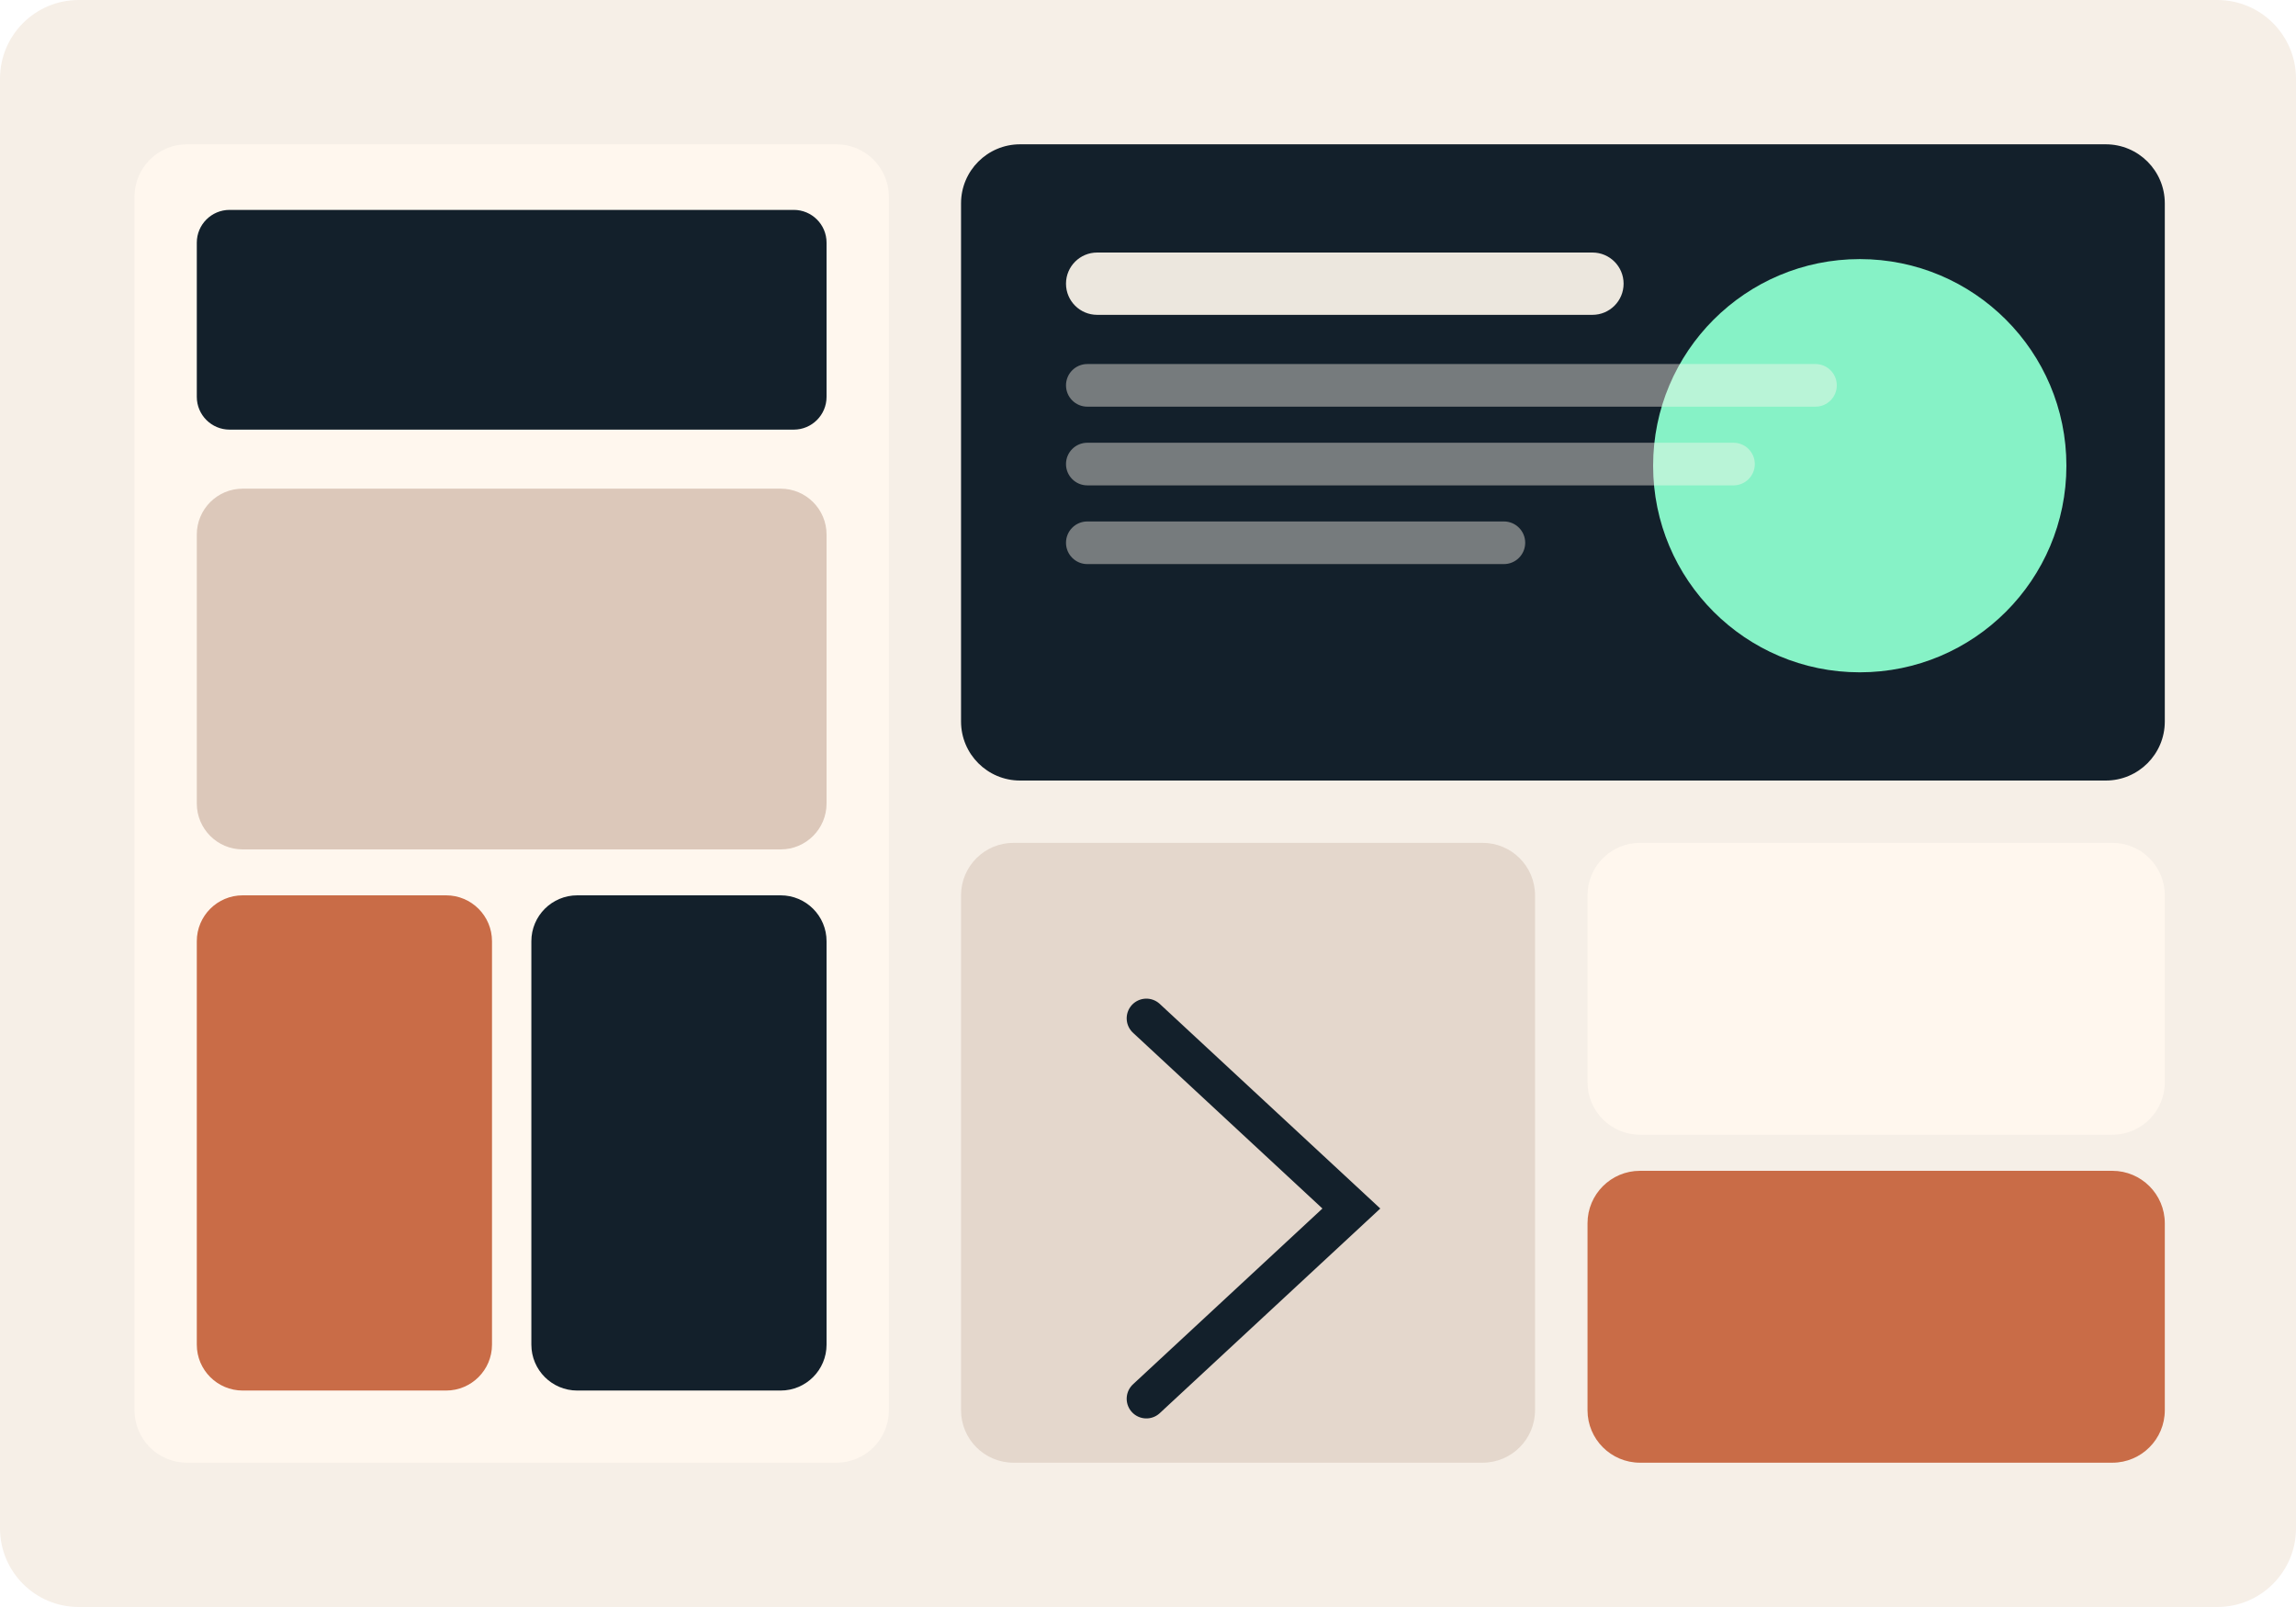
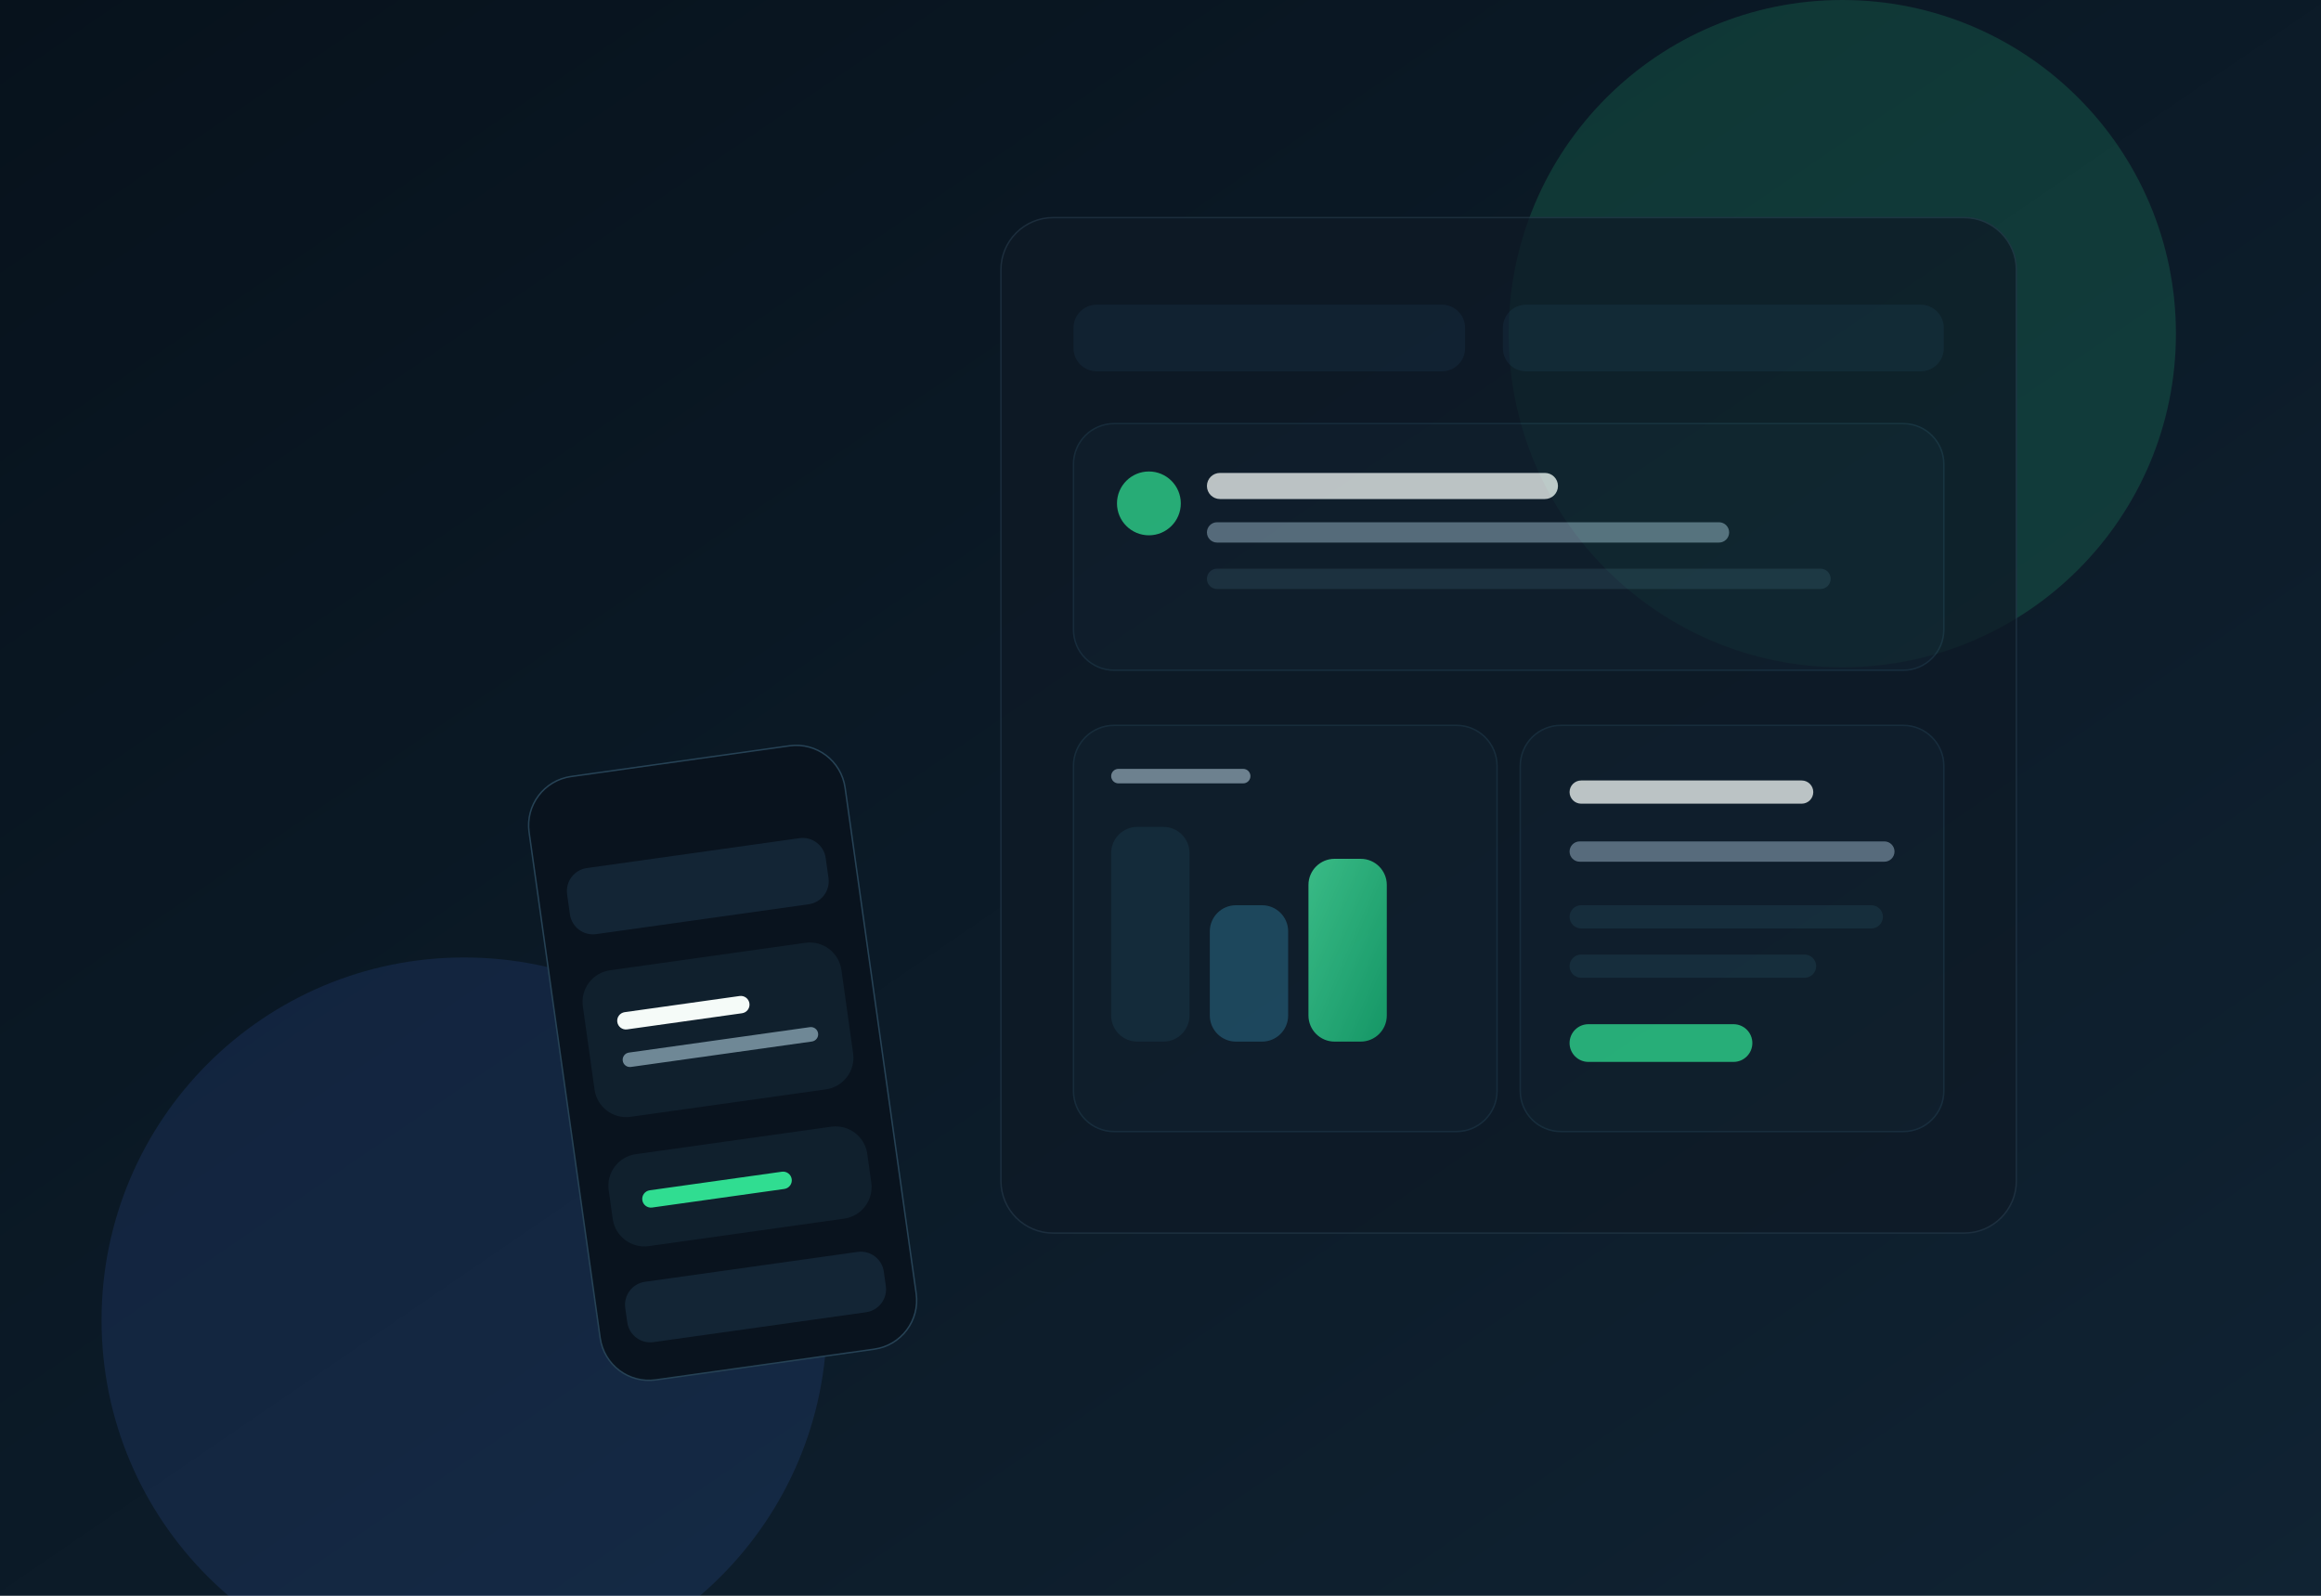
- <svg xmlns="http://www.w3.org/2000/svg" width="1400" height="980" viewBox="0 0 1400 980" fill="none">
-   <rect width="1400" height="980" rx="48" fill="#F6EFE7" />
-   <rect x="82" y="88" width="460" height="804" rx="32" fill="#FFF7EE" />
-   <rect x="120" y="128" width="384" height="134" rx="20" fill="#13202B" />
-   <rect x="120" y="298" width="384" height="220" rx="28" fill="#DCC8BA" />
-   <rect x="120" y="546" width="180" height="302" rx="28" fill="#C96C47" />
-   <rect x="324" y="546" width="180" height="302" rx="28" fill="#13202B" />
-   <rect x="586" y="88" width="734" height="388" rx="36" fill="#13202B" />
-   <circle cx="1134" cy="284" r="126" fill="#86F2C6" />
-   <rect x="650" y="154" width="340" height="38" rx="19" fill="#FFF7EE" fill-opacity="0.92" />
-   <rect x="650" y="222" width="470" height="26" rx="13" fill="#FFF7EE" fill-opacity="0.42" />
-   <rect x="650" y="270" width="420" height="26" rx="13" fill="#FFF7EE" fill-opacity="0.42" />
-   <rect x="650" y="318" width="280" height="26" rx="13" fill="#FFF7EE" fill-opacity="0.42" />
-   <rect x="586" y="514" width="350" height="378" rx="32" fill="#E4D7CC" />
-   <rect x="968" y="514" width="352" height="178" rx="32" fill="#FFF7EE" />
-   <rect x="968" y="714" width="352" height="178" rx="32" fill="#C96C47" />
-   <path d="M699 621L824 737L699 853" stroke="#13202B" stroke-width="24" stroke-linecap="round" />
+ <svg xmlns="http://www.w3.org/2000/svg" viewBox="0 0 1600 1100">
+   <defs>
+     <linearGradient id="bg" x1="0" x2="1" y1="0" y2="1">
+       <stop offset="0%" stop-color="#07121C" />
+       <stop offset="100%" stop-color="#102333" />
+     </linearGradient>
+     <linearGradient id="green" x1="0" x2="1" y1="0" y2="1">
+       <stop offset="0%" stop-color="#49F0A6" />
+       <stop offset="100%" stop-color="#18BF79" />
+     </linearGradient>
+   </defs>
+   <rect width="1600" height="1100" fill="url(#bg)" />
+   <circle cx="1270" cy="230" r="230" fill="#2FDD90" opacity="0.16" />
+   <circle cx="320" cy="910" r="250" fill="#4F7FFF" opacity="0.12" />
+   <g opacity="0.75">
+     <rect x="690" y="150" width="700" height="700" rx="36" fill="#0D1925" stroke="#213444" />
+     <rect x="740" y="210" width="270" height="46" rx="16" fill="#132535" />
+     <rect x="1036" y="210" width="304" height="46" rx="16" fill="#132535" />
+     <rect x="740" y="292" width="600" height="170" rx="28" fill="#101F2C" stroke="#1B3242" />
+     <circle cx="792" cy="347" r="22" fill="#30DD91" />
+     <rect x="832" y="326" width="242" height="18" rx="9" fill="#F5FBF8" />
+     <rect x="832" y="360" width="360" height="14" rx="7" fill="#6E8696" />
+     <rect x="832" y="392" width="430" height="14" rx="7" fill="#223847" />
+     <rect x="740" y="500" width="292" height="280" rx="28" fill="#101F2C" stroke="#1B3242" />
+     <rect x="766" y="530" width="96" height="10" rx="5" fill="#8DA3B2" />
+     <rect x="766" y="570" width="54" height="148" rx="18" fill="#173040" />
+     <rect x="834" y="624" width="54" height="94" rx="18" fill="#23566E" />
+     <rect x="902" y="592" width="54" height="126" rx="18" fill="url(#green)" />
+     <rect x="1048" y="500" width="292" height="280" rx="28" fill="#101F2C" stroke="#1B3242" />
+     <rect x="1082" y="538" width="168" height="16" rx="8" fill="#F5FBF8" />
+     <rect x="1082" y="580" width="224" height="14" rx="7" fill="#708697" />
+     <rect x="1082" y="624" width="216" height="16" rx="8" fill="#1A3341" />
+     <rect x="1082" y="658" width="170" height="16" rx="8" fill="#1A3341" />
+     <rect x="1082" y="706" width="126" height="26" rx="13" fill="#30DD91" />
+   </g>
+   <g transform="translate(360 540) rotate(-8)">
+     <rect width="220" height="420" rx="34" fill="#09131E" stroke="#264255" />
+     <rect x="20" y="64" width="180" height="46" rx="16" fill="#132535" />
+     <rect x="20" y="136" width="180" height="102" rx="22" fill="#10202D" />
+     <rect x="42" y="166" width="92" height="12" rx="6" fill="#F5FBF8" />
+     <rect x="42" y="194" width="136" height="10" rx="5" fill="#6F8896" />
+     <rect x="20" y="264" width="180" height="64" rx="22" fill="#10202D" />
+     <rect x="42" y="290" width="104" height="12" rx="6" fill="#30DD91" />
+     <rect x="20" y="352" width="180" height="42" rx="16" fill="#132535" />
+   </g>
</svg>
